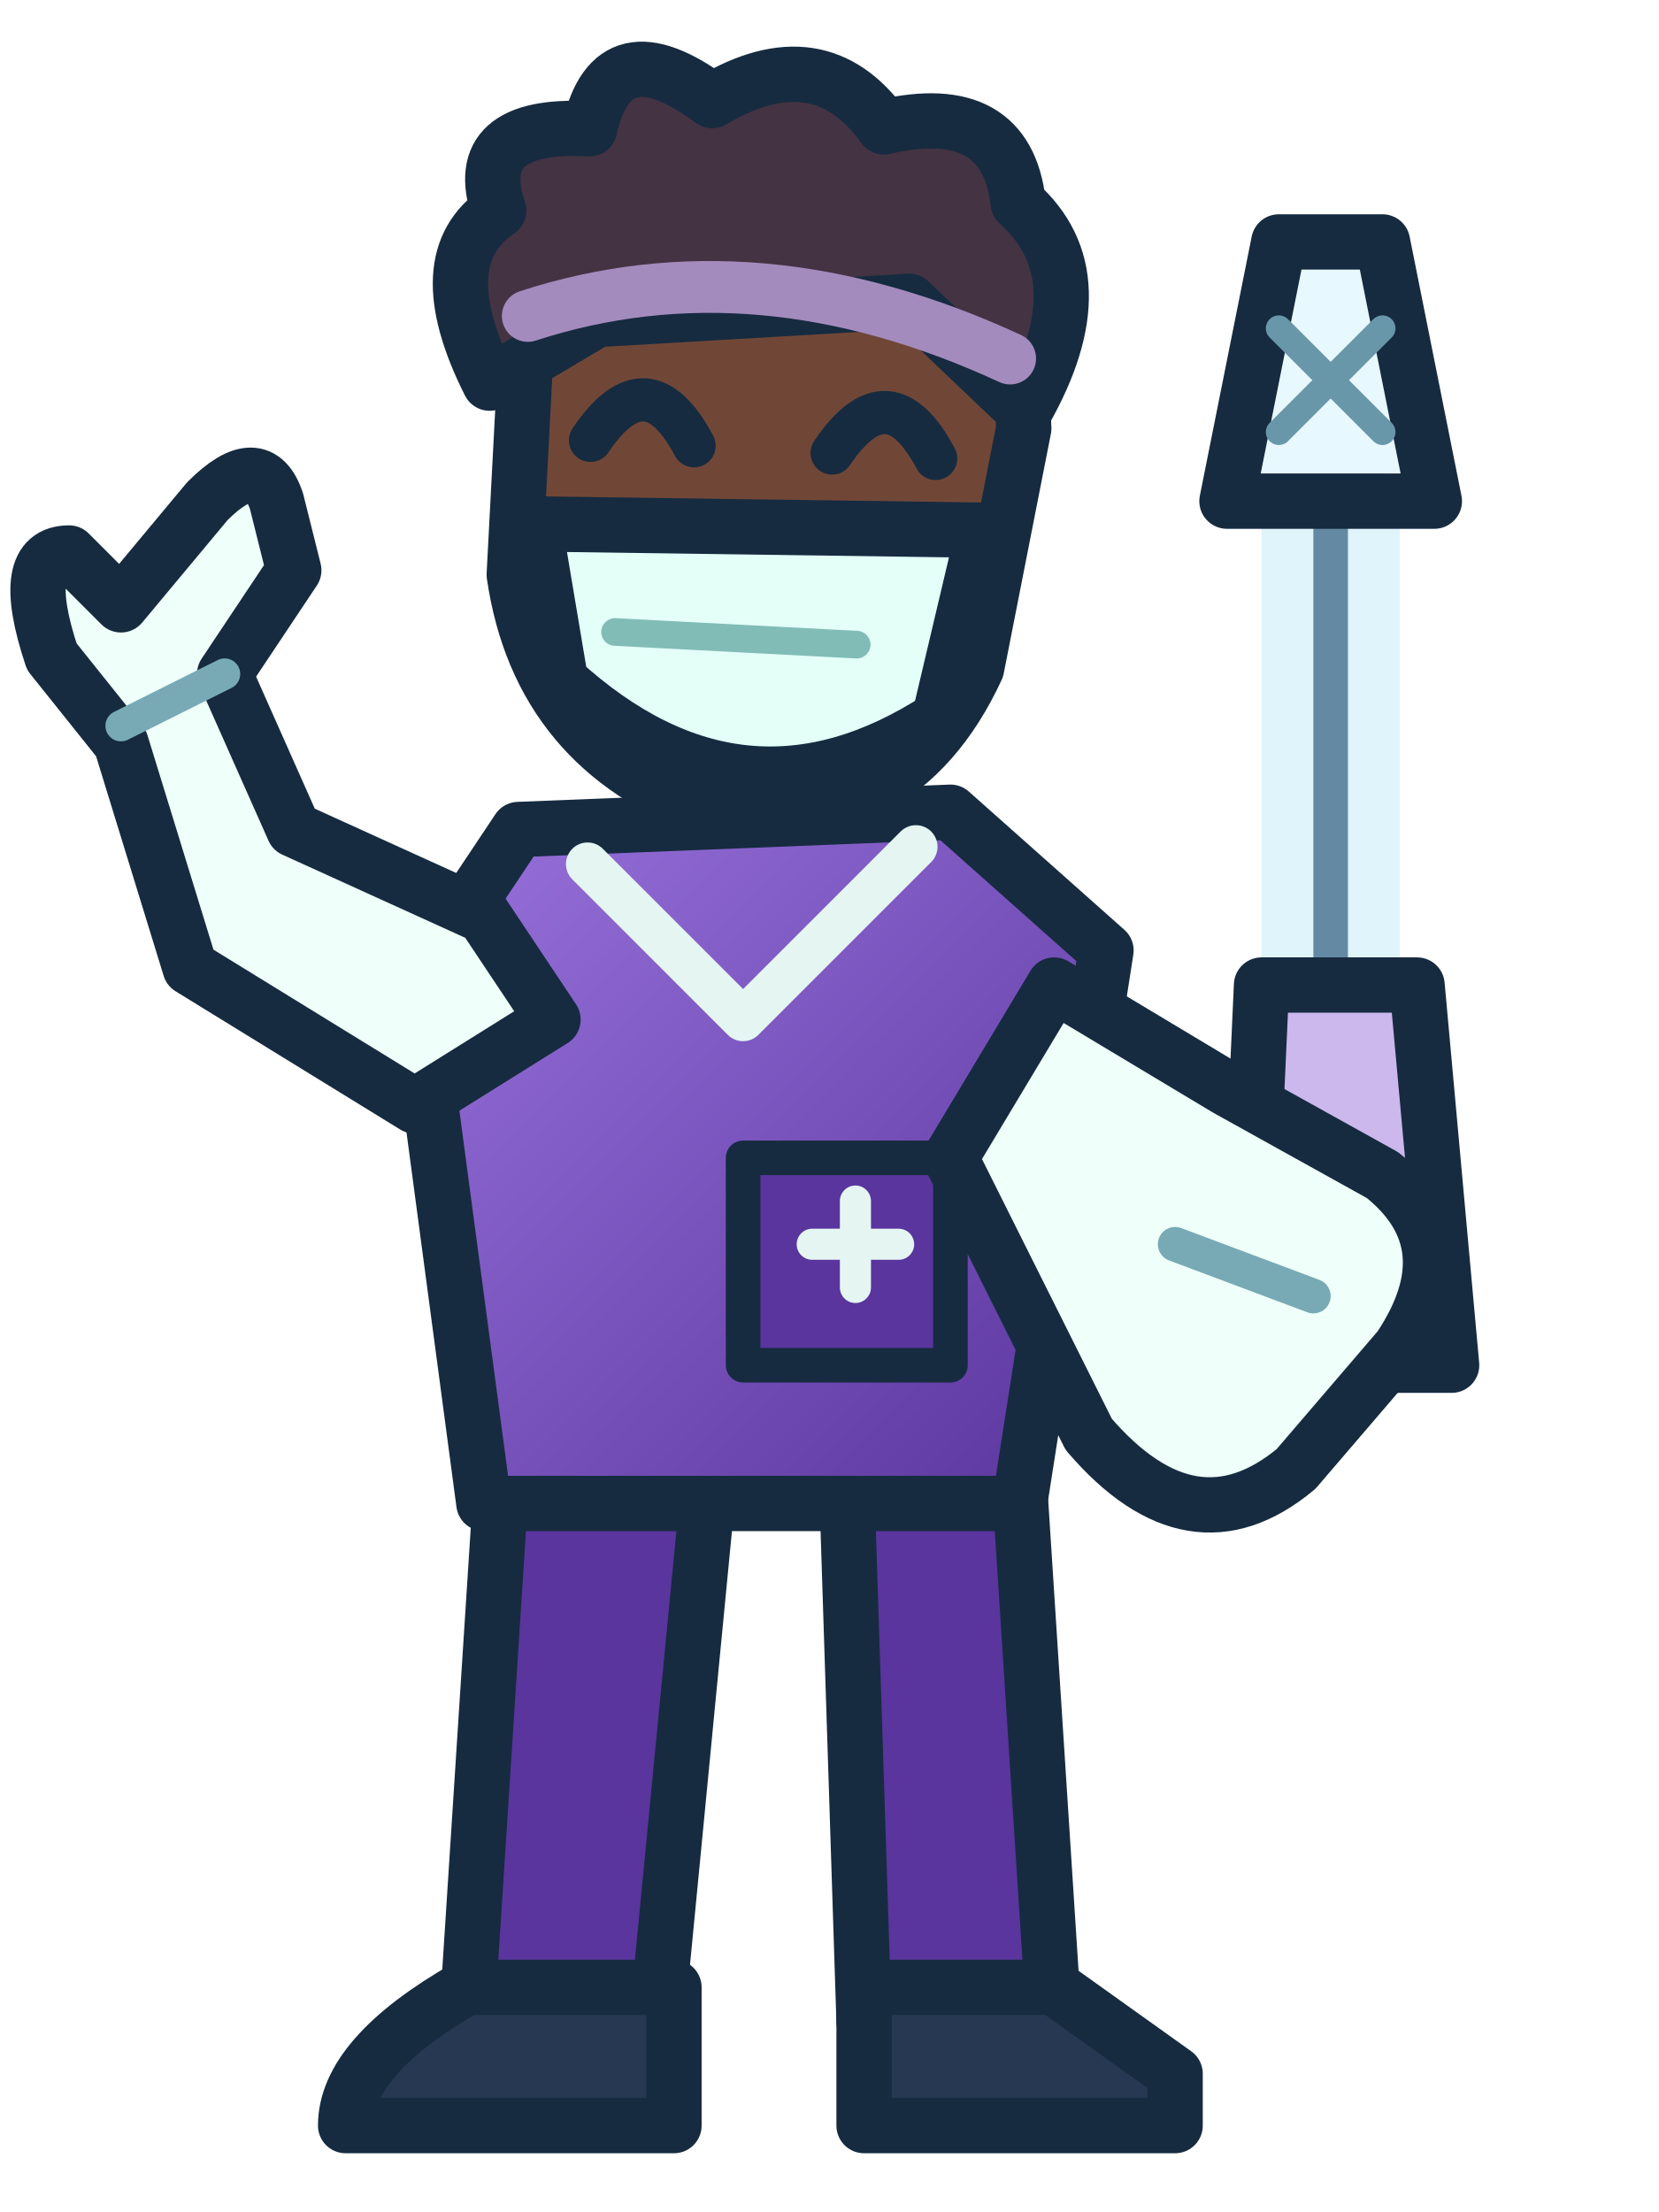
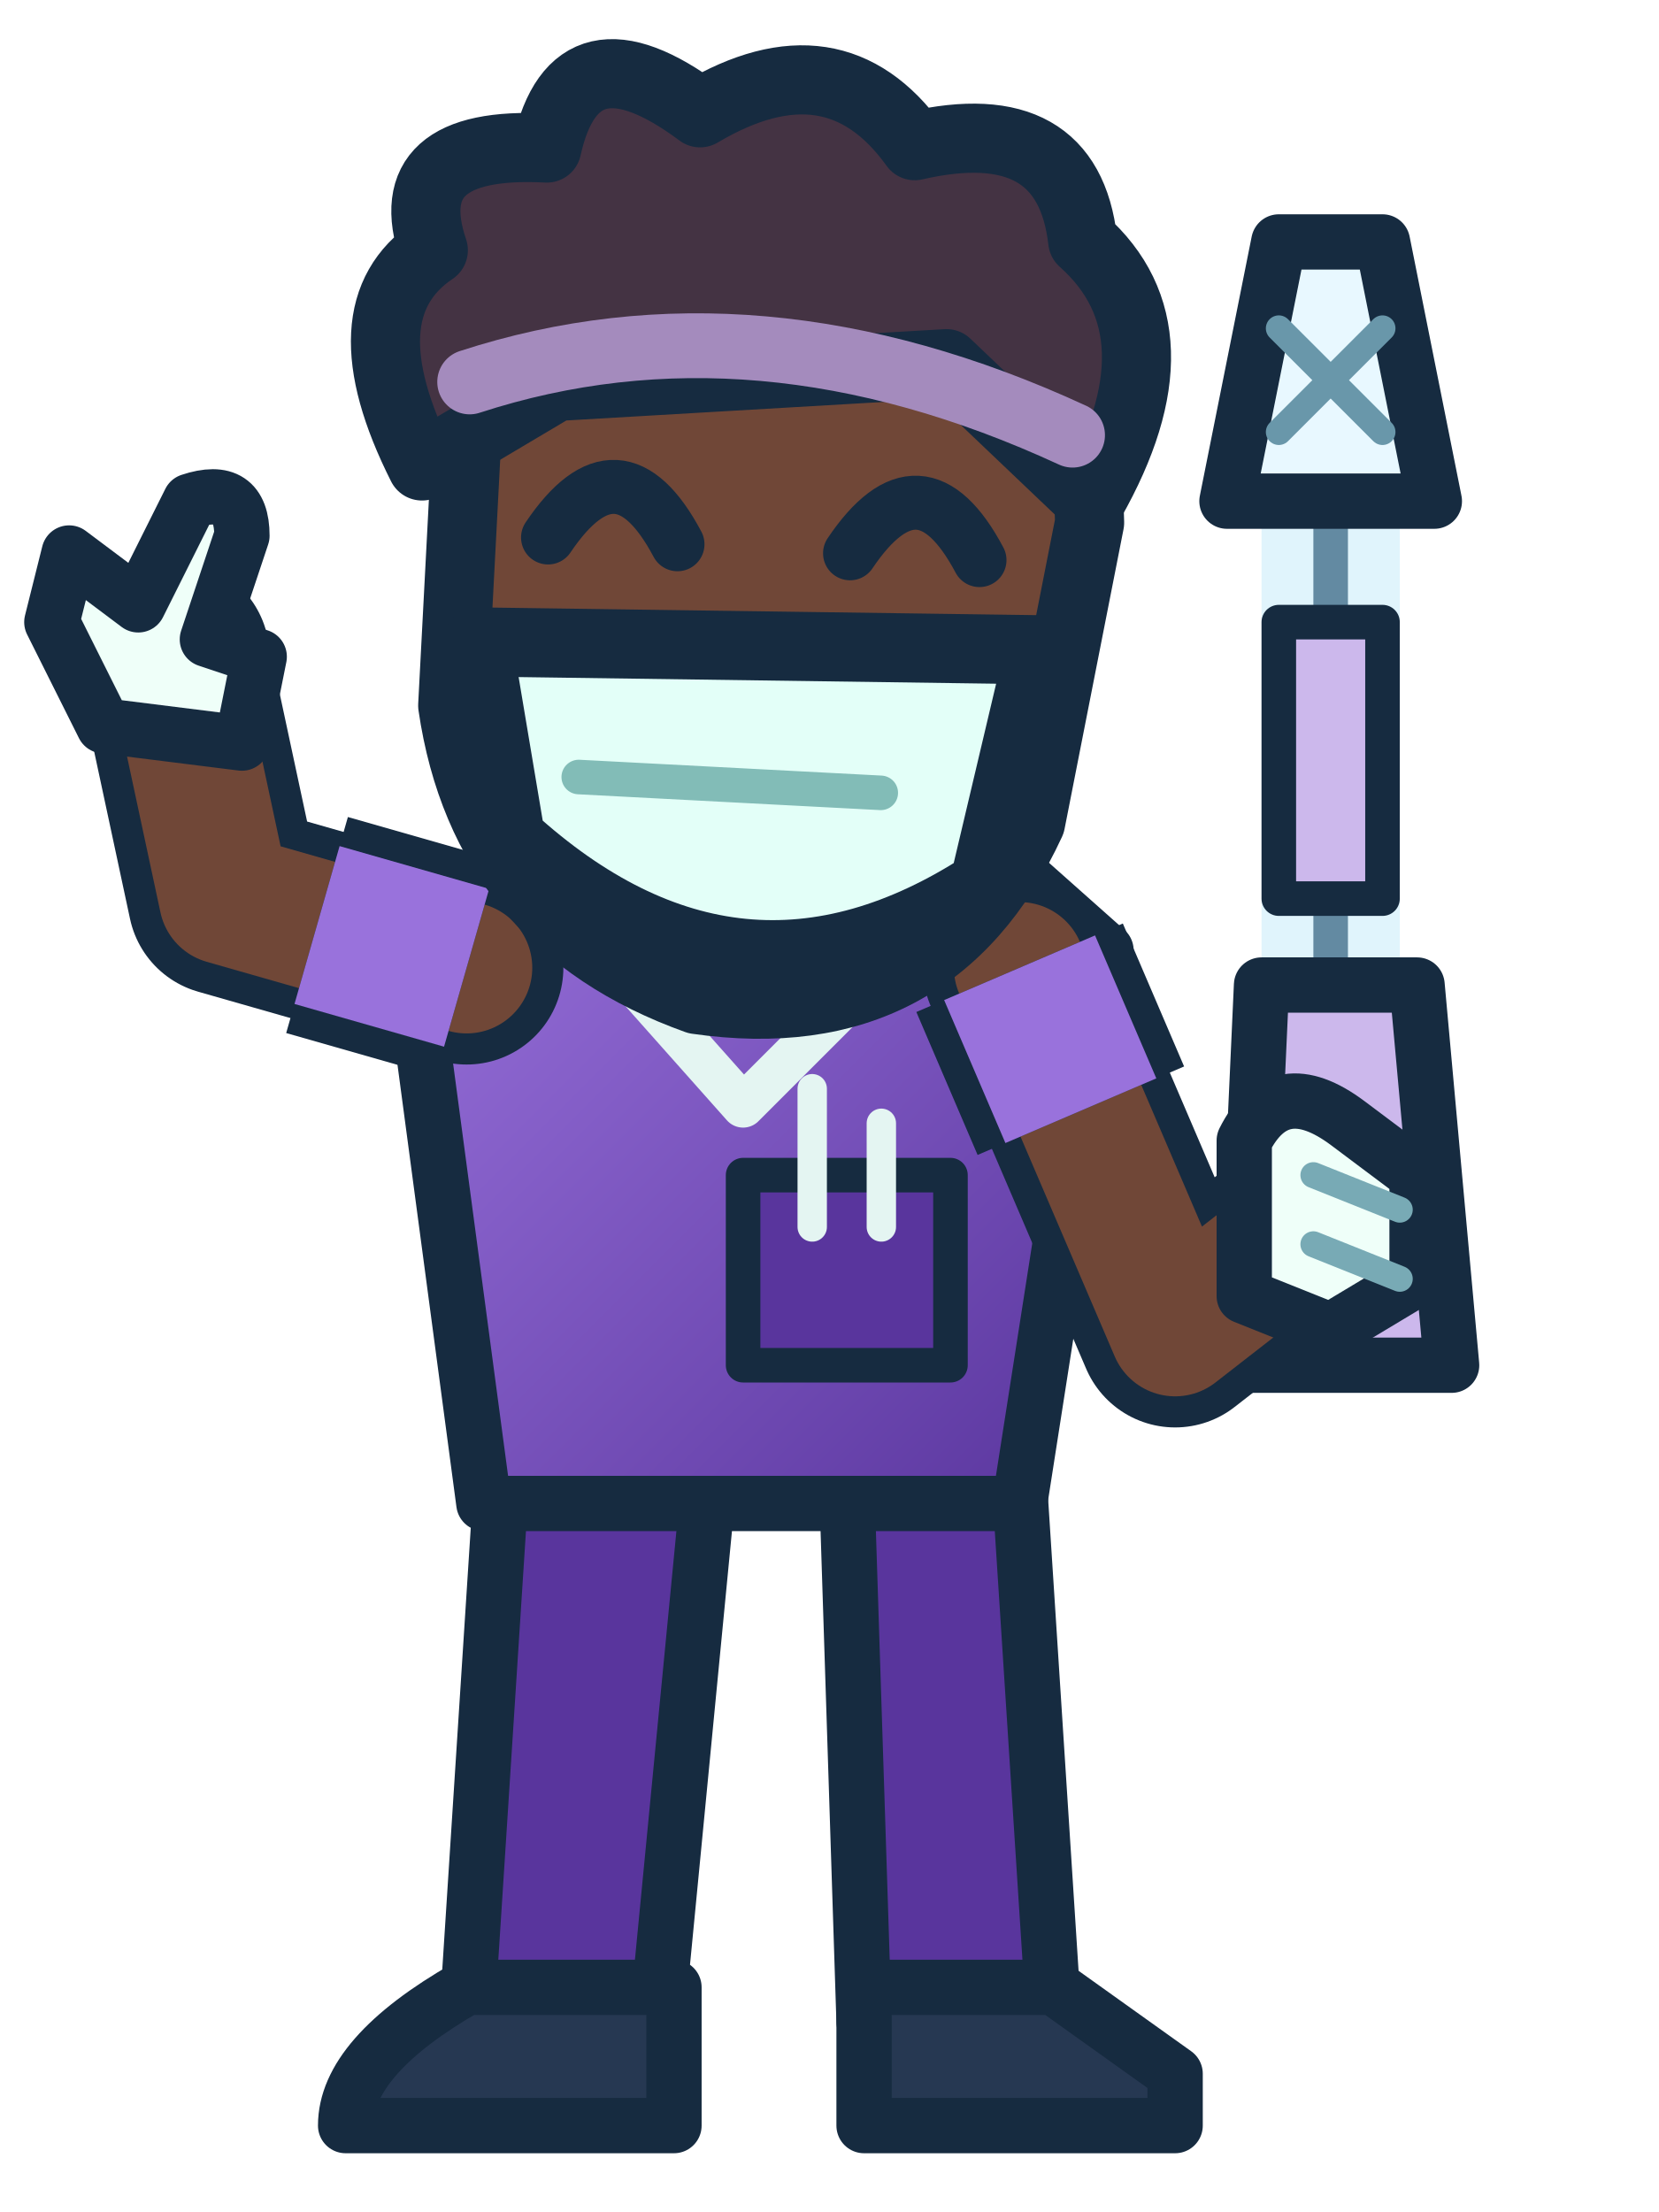
<svg xmlns="http://www.w3.org/2000/svg" width="96" height="128" viewBox="0 0 96 128" role="img" aria-labelledby="jules-victory-title jules-victory-desc">
  <defs>
    <linearGradient id="jules-victory-scrubs" x1="0" y1="0" x2="1" y2="1">
      <stop stop-color="#9972dc" />
      <stop offset="1" stop-color="#59359d" />
    </linearGradient>
  </defs>
  <g stroke="#162b40" stroke-width="3.2" stroke-linejoin="round" stroke-linecap="round">
    <g id="jules-victory-legs">
      <path d="M29 86H41L38 117H27ZM49 86H59L61 117H50Z" fill="#59359d" />
      <path d="M27 115H39V123H20Q20 119 27 115ZM50 115H61L68 120V123H50Z" fill="#263852" />
    </g>
    <g id="jules-victory-torso">
      <path d="M30 48L55 47L64 55L59 87H28L24 57Z" fill="url(#jules-victory-scrubs)" />
-       <path d="M34 50L43 59L53 49" fill="none" stroke="#e4f5f2" stroke-width="2.5" />
-       <path d="M43 67H55V79H43Z" fill="#59359d" stroke-width="2" />
-       <path d="M47 72h5m-2.5-2.5v5" fill="none" stroke="#e4f5f2" stroke-width="1.8" />
+       <path d="M35 55L43 64L52 55" fill="none" stroke="#e4f5f2" stroke-width="2.5" />
+       <g id="jules-victory-pockets">
+         <path d="M43 68H55V79H43Z" fill="#59359d" stroke-width="2" />
+         <path d="M47 63V71M51 65V71" fill="none" stroke="#e4f5f2" stroke-width="1.7" />
+       </g>
    </g>
    <g id="jules-victory-tool">
      <path d="M77 69V29" stroke="#e0f4fc" stroke-width="8" />
      <path d="M77 61V30" stroke="#638aa2" stroke-width="2" />
      <path d="M71 29h12l-3-15h-6z" fill="#e8f8ff" />
      <path d="m74 19 6 6m-6 0 6-6" stroke="#6997aa" stroke-width="1.5" />
      <path d="M73 57H82L84 79H72Z" fill="#ccb8ec" />
+       <path d="M74 36H80V52H74Z" fill="#ccb8ec" stroke-width="2" />
    </g>
    <g id="jules-victory-raised-arms">
-       <g id="jules-victory-gloves">
-         <path d="M28 53L17 48L13 39L17 33L16 29Q15 26 12 29L7 35L4 32Q1 32 3 38L7 43L11 56L24 64L32 59Z" fill="#effff9" />
-         <path d="M7 42l6-3" stroke="#78aab5" stroke-width="1.8" />
-         <path d="M61 57L71 63L80 68Q85 72 81 78L75 85Q69 90 63 83L55 67Z" fill="#effff9" />
-         <path d="M68 72l8 3" stroke="#78aab5" stroke-width="2" />
+       <g id="jules-victory-free-arm">
+         <path d="M27,56L13,52L10,38" fill="none" stroke="#162b40" stroke-width="11.2" />
+         <path d="M27,56L13,52L10,38" fill="none" stroke="#704737" stroke-width="7.6" />
+         <path d="M27,56L18.346,53.528" fill="none" stroke="#162b40" stroke-width="13" stroke-linecap="butt" />
+         <path d="M27,56L18.346,53.528" fill="none" stroke="#9972dc" stroke-width="9.5" stroke-linecap="butt" />
+         <g id="jules-victory-free-glove" transform="translate(10,38)">
+           <path d="M-4 4L-7-2L-6-6L-2-3L1-9Q4-10 4-7L2-1L5 0L4 5Z" fill="#effff9" />
+         </g>
+       </g>
+       <g id="jules-victory-tool-arm">
+         <path d="M59,56L68,77L77,70" fill="none" stroke="#162b40" stroke-width="11.2" />
+         <path d="M59,56L68,77L77,70" fill="none" stroke="#704737" stroke-width="7.6" />
+         <path d="M59,56L62.545,64.272" fill="none" stroke="#162b40" stroke-width="13" stroke-linecap="butt" />
+         <path d="M59,56L62.545,64.272" fill="none" stroke="#9972dc" stroke-width="9.5" stroke-linecap="butt" />
+         <g id="jules-victory-tool-glove" transform="translate(77,70)">
+           <path d="M-5 2L-5-4Q-3-8 1-5L5-2L5 4L0 7L-5 5Z" fill="#effff9" />
+           <path d="M-1-2L4 0M-1 2L4 4" fill="none" stroke="#78aab5" stroke-width="1.5" />
+         </g>
      </g>
    </g>
-     <g id="jules-victory-head" transform="rotate(3 44 29)">
+     <g id="jules-victory-head" transform="translate(0 3) translate(44 15) scale(1.25) translate(-44 -15) rotate(3 44 29)">
      <path d="M30 17Q33 9 44 10Q58 11 59 24L57 38Q53 48 42 47Q32 44 30 34Z" fill="#704737" />
      <path d="M28 23Q24 16 28 13Q26 8 33 8Q34 2 40 6Q46 2 50 7Q57 5 58 11Q63 15 59 23L52 17L34 19Z" fill="#443343" />
      <path d="M30 19Q43 14 58 20" stroke="#a48bbd" fill="none" stroke-width="3" />
      <path d="M31 31L57 30L55 41Q44 49 33 40Z" fill="#e3fff8" />
      <path d="M36 37h14" stroke="#82bcb7" stroke-width="1.6" />
      <path d="M34 26q3-5 6 0m8 0q3-5 6 0" fill="none" stroke-width="2.5" />
    </g>
  </g>
</svg>
